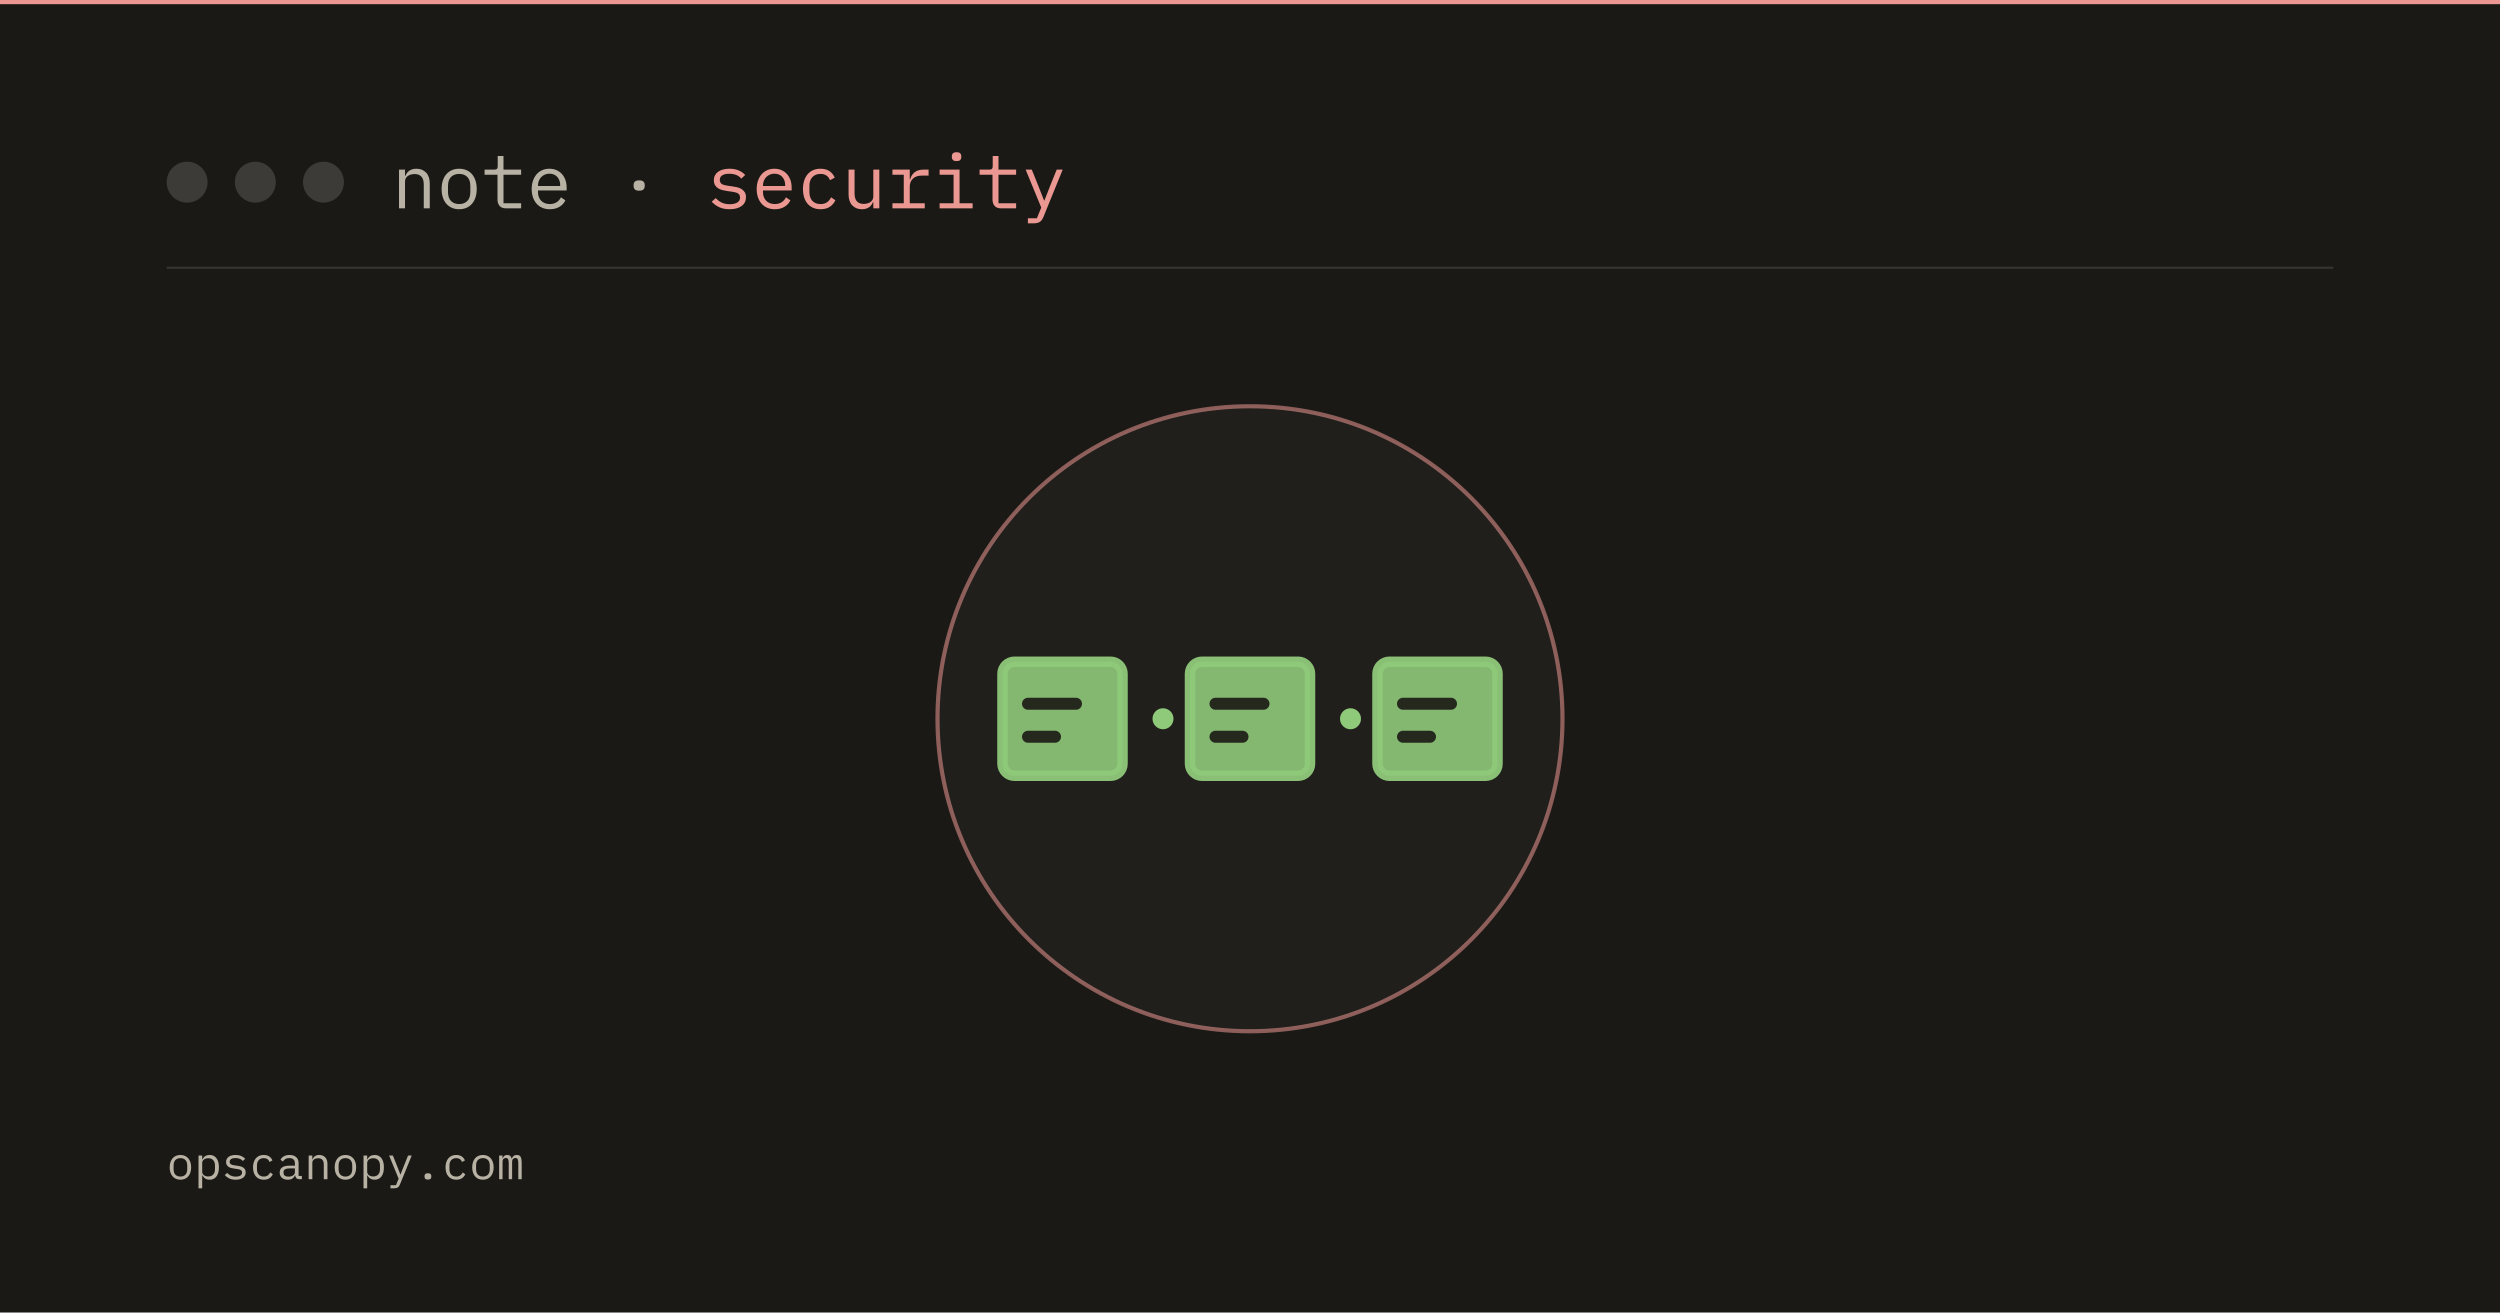
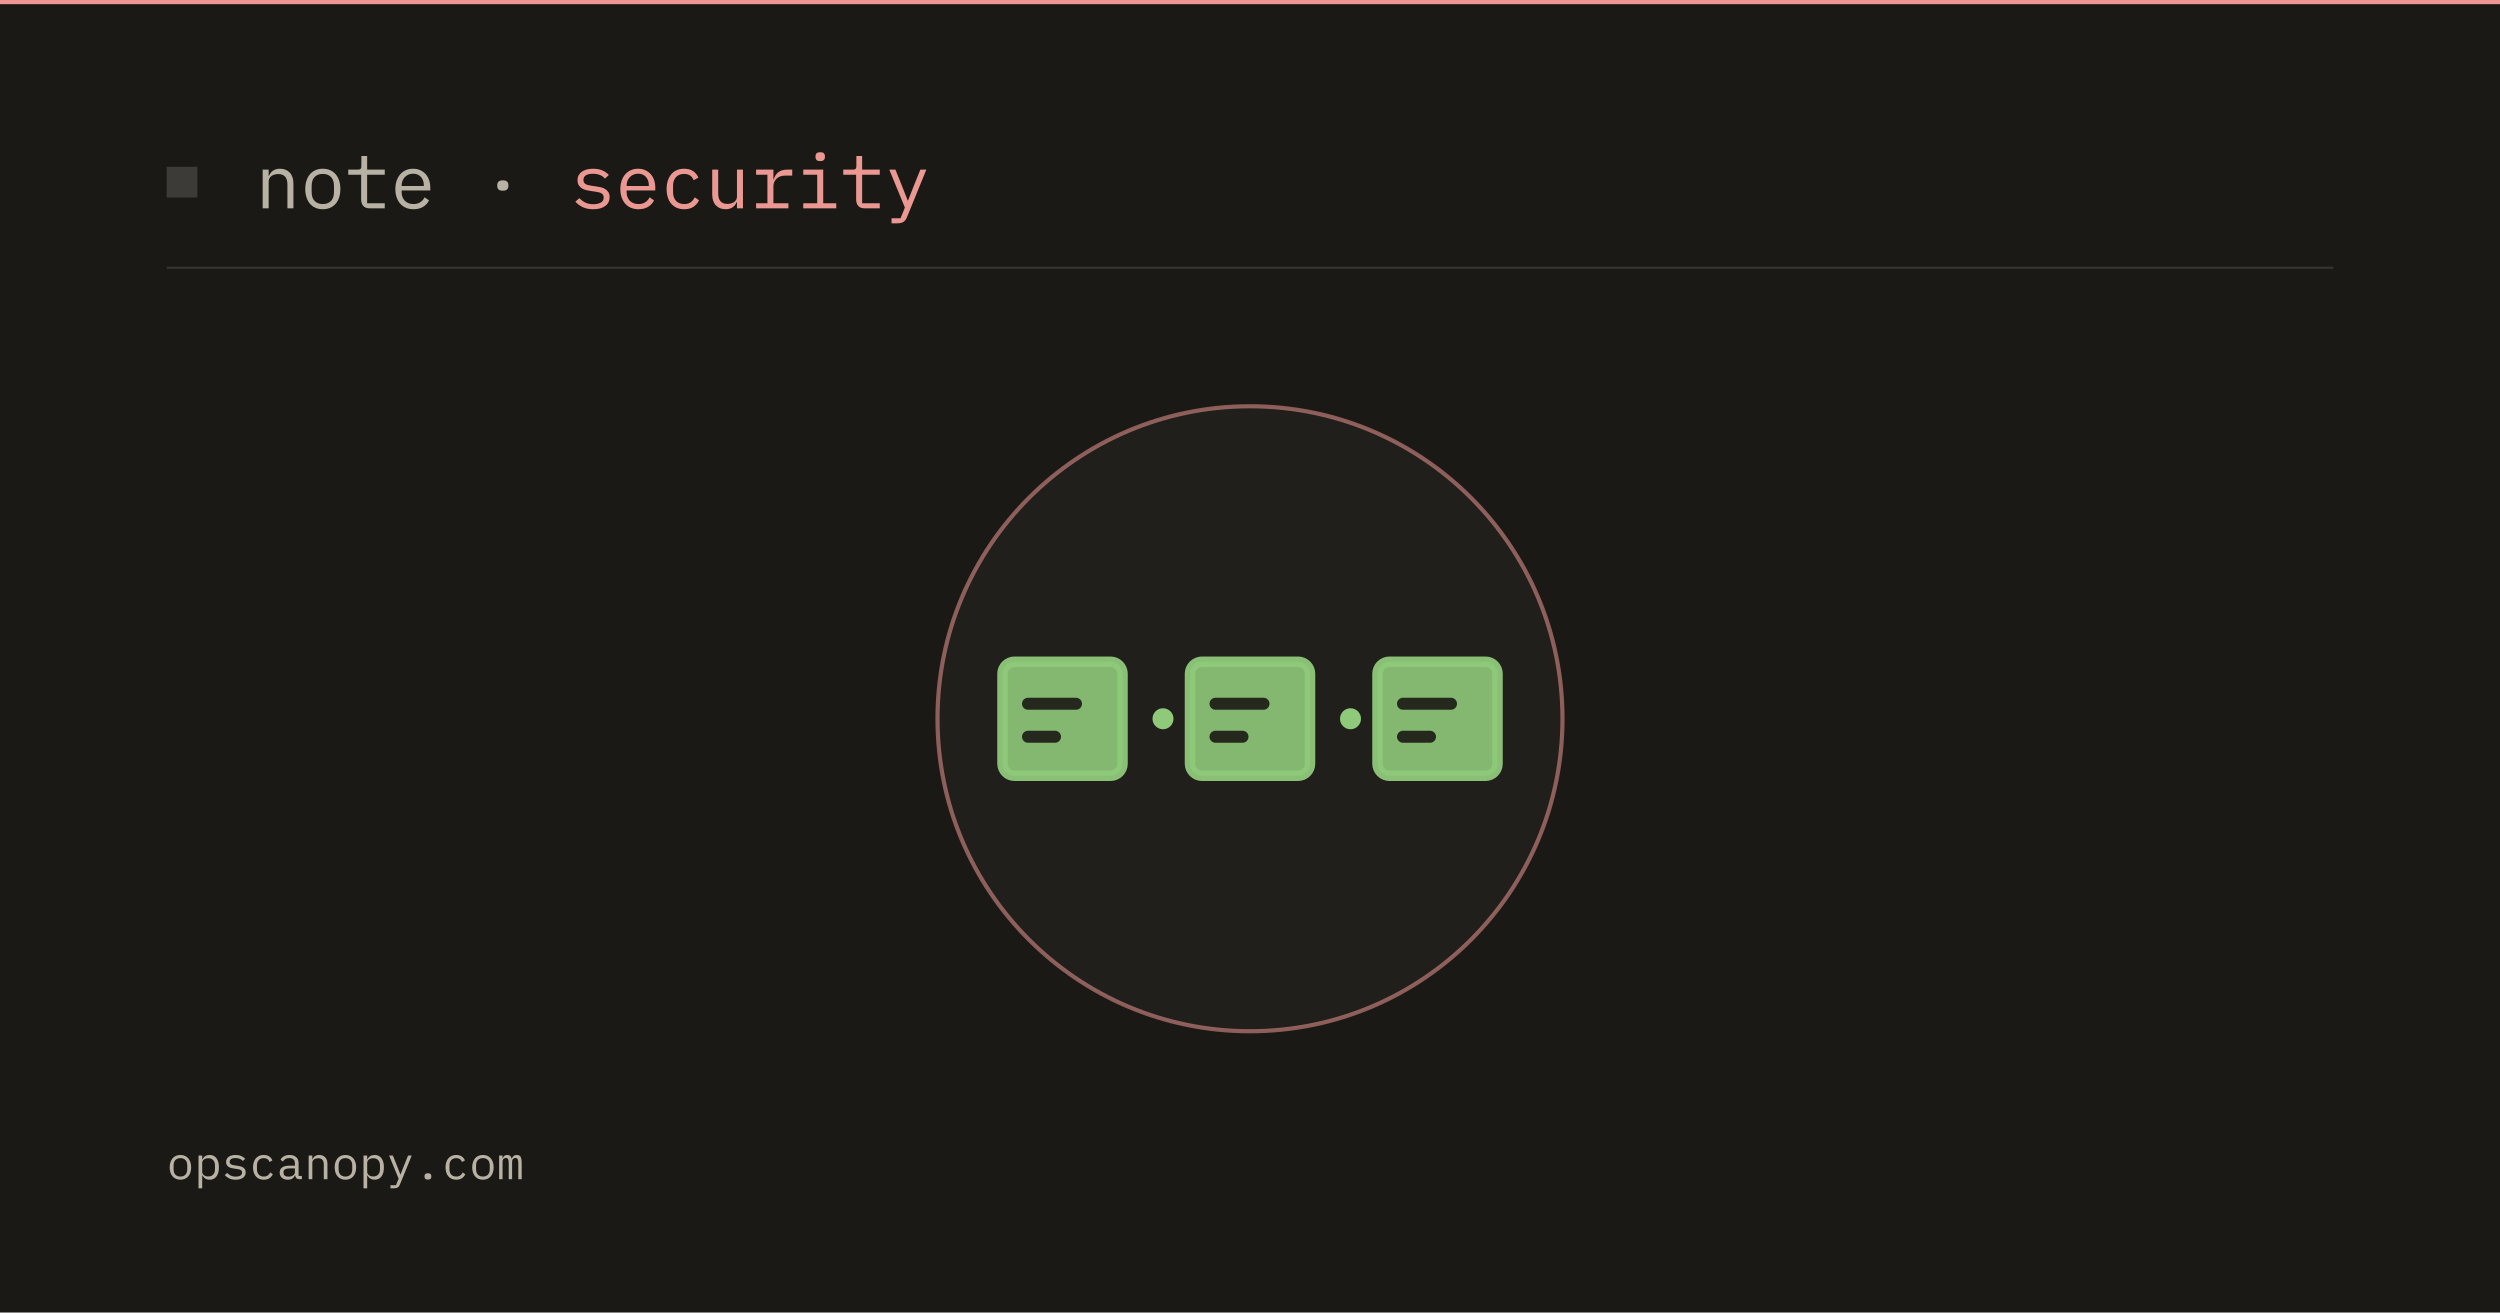
<svg xmlns="http://www.w3.org/2000/svg" viewBox="0 0 1200 630" role="img" aria-label="A jwt.io alternative — a JWT decoded in the browser as three linked segments">
  <defs>
    <path id="g0" d="M178 0L98 0L98-516L178-516L178-432L182-432Q190-451 202-468.5Q214-486 231.5-499Q249-512 273-520Q297-528 329-528L329-528Q410-528 459-476.5Q508-425 508-331L508-331L508 0L428 0L428-317Q428-388 397-422.5Q366-457 306-457L306-457Q282-457 259-451Q236-445 218-433Q200-421 189-402Q178-383 178-358L178-358L178 0Z" />
    <path id="g1" d="M300 12L300 12Q246 12 202.5-7Q159-26 128.5-61.5Q98-97 82-146.5Q66-196 66-258L66-258Q66-319 82-369Q98-419 128.5-454.5Q159-490 202.5-509Q246-528 300-528L300-528Q354-528 397.5-509Q441-490 471.5-454.5Q502-419 518-369Q534-319 534-258L534-258Q534-196 518-146.5Q502-97 471.5-61.5Q441-26 397.5-7Q354 12 300 12ZM300-57L300-57Q367-57 408-97Q449-137 449-221L449-221L449-295Q449-379 408-419Q367-459 300-459L300-459Q233-459 192-419Q151-379 151-295L151-295L151-221Q151-137 192-97Q233-57 300-57Z" />
    <path id="g2" d="M526 0L325 0Q266 0 238.5-33Q211-66 211-118L211-118L211-448L39-448L39-516L167-516Q193-516 203.5-526.5Q214-537 214-563L214-563L214-698L291-698L291-516L526-516L526-448L291-448L291-68L526-68L526 0Z" />
    <path id="g3" d="M309 12L309 12Q253 12 208.5-7Q164-26 132.5-61.5Q101-97 84-146.5Q67-196 67-257L67-257Q67-319 84.5-369Q102-419 133-454.5Q164-490 207.5-509Q251-528 304-528L304-528Q356-528 398.5-509Q441-490 471-456.5Q501-423 517-377Q533-331 533-276L533-276L533-238L151-238L151-214Q151-180 162-151Q173-122 193.5-101Q214-80 243.5-68.5Q273-57 309-57L309-57Q361-57 399-81Q437-105 457-147L457-147L516-107Q493-55 439.5-21.5Q386 12 309 12ZM304-462L304-462Q271-462 243-450Q215-438 194.5-417Q174-396 162.5-367.5Q151-339 151-305L151-305L151-298L447-298L447-309Q447-343 436.5-371Q426-399 407.5-419.5Q389-440 362.5-451Q336-462 304-462Z" />
    <path id="g4" d="M300-235L300-235Q259-235 242.5-252Q226-269 226-295L226-295L226-313Q226-339 242.5-356Q259-373 300-373L300-373Q341-373 357.5-356Q374-339 374-313L374-313L374-295Q374-269 357.5-252Q341-235 300-235Z" />
    <path id="g5" d="M306 12L306 12Q225 12 166.5-15.5Q108-43 67-89L67-89L121-136Q158-97 202-76Q246-55 308-55L308-55Q368-55 406.5-76.5Q445-98 445-144L445-144Q445-164 437.5-177.5Q430-191 417-199Q404-207 388-211.5Q372-216 354-219L354-219L273-231Q246-235 214.5-242Q183-249 157-264.5Q131-280 113.5-306Q96-332 96-374L96-374Q96-413 111.5-441.5Q127-470 155-489.5Q183-509 221-518.5Q259-528 304-528L304-528Q374-528 425.5-506Q477-484 514-445L514-445L462-396Q453-407 439.5-418.5Q426-430 406.5-439.5Q387-449 361-455Q335-461 301-461L301-461Q240-461 207.5-440Q175-419 175-379L175-379Q175-359 182.5-345.5Q190-332 203-324Q216-316 232.5-311.5Q249-307 266-304L266-304L347-292Q375-288 406-281Q437-274 463-258.5Q489-243 506.5-217Q524-191 524-149L524-149Q524-72 464.5-30Q405 12 306 12Z" />
    <path id="g6" d="M318 12L318 12Q262 12 218.5-7.5Q175-27 145-62Q115-97 99.5-147Q84-197 84-258L84-258Q84-319 100-369Q116-419 146-454.5Q176-490 219-509Q262-528 317-528L317-528Q392-528 439-495Q486-462 508-409L508-409L444-375Q430-415 397.5-437Q365-459 317-459L317-459Q282-459 254.5-447.5Q227-436 208-415Q189-394 179.5-365Q170-336 170-302L170-302L170-214Q170-180 179.5-151Q189-122 208-101Q227-80 255-68.5Q283-57 319-57L319-57Q371-57 405-81Q439-105 459-147L459-147L516-108Q493-56 444.5-22Q396 12 318 12Z" />
    <path id="g7" d="M422 0L422-84L418-84Q410-65 398-47.5Q386-30 368.5-17Q351-4 327 4Q303 12 271 12L271 12Q190 12 141-39.5Q92-91 92-185L92-185L92-516L172-516L172-199Q172-128 203-93.5Q234-59 294-59L294-59Q318-59 341-65Q364-71 382-83Q400-95 411-113.5Q422-132 422-158L422-158L422-516L502-516L502 0L422 0Z" />
    <path id="g8" d="M77 0L77-68L228-68L228-448L77-448L77-516L308-516L308-386L313-386Q329-447 373.5-481.5Q418-516 487-516L487-516L559-516L559-436L462-436Q393-436 350.5-396Q308-356 308-291L308-291L308-68L508-68L508 0L77 0Z" />
    <path id="g9" d="M332-630L332-630Q297-630 283-644.5Q269-659 269-681L269-681L269-697Q269-719 283-733.5Q297-748 332-748L332-748Q367-748 381-733.5Q395-719 395-697L395-697L395-681Q395-659 381-644.5Q367-630 332-630ZM106 0L106-68L292-68L292-448L106-448L106-516L372-516L372-68L546-68L546 0L106 0Z" />
    <path id="g10" d="M380-300L467-516L547-516L291 113Q282 135 271 151.5Q260 168 245 178.5Q230 189 209 194.5Q188 200 159 200L159 200L83 200L83 132L203 132L261-10L53-516L135-516L222-300L299-104L303-104L380-300Z" />
    <path id="g11" d="M95 200L95-516L175-516L175-432L179-432Q229-528 338-528L338-528Q433-528 486.5-457Q540-386 540-258L540-258Q540-130 486.5-59Q433 12 338 12L338 12Q229 12 179-84L179-84L175-84L175 200L95 200ZM307-59L307-59Q377-59 415.5-101.5Q454-144 454-214L454-214L454-302Q454-372 415.5-414.5Q377-457 307-457L307-457Q280-457 256-450Q232-443 214-429.5Q196-416 185.5-396.5Q175-377 175-351L175-351L175-165Q175-139 185.5-119.5Q196-100 214-86.5Q232-73 256-66Q280-59 307-59Z" />
    <path id="g12" d="M550 0L495 0Q448 0 428-24Q408-48 403-84L403-84L398-84Q381-39 343.5-13.5Q306 12 243 12L243 12Q162 12 114-30Q66-72 66-145L66-145Q66-217 118.5-256Q171-295 288-295L288-295L398-295L398-346Q398-403 366-431.5Q334-460 275-460L275-460Q223-460 190-439.5Q157-419 137-384L137-384L83-424Q93-444 110-463Q127-482 152-496.5Q177-511 209-519.5Q241-528 280-528L280-528Q371-528 424.5-482Q478-436 478-354L478-354L478-70L550-70L550 0ZM257-55L257-55Q288-55 313.5-62.5Q339-70 358-82.5Q377-95 387.5-112.5Q398-130 398-150L398-150L398-235L288-235Q216-235 183-215Q150-195 150-157L150-157L150-136Q150-96 178.5-75.5Q207-55 257-55Z" />
    <path id="g13" d="M300 9L300 9Q259 9 242.5-8Q226-25 226-51L226-51L226-69Q226-95 242.5-112Q259-129 300-129L300-129Q341-129 357.5-112Q374-95 374-69L374-69L374-51Q374-25 357.5-8Q341 9 300 9Z" />
    <path id="g14" d="M128 0L54 0L54-516L128-516L128-456L132-456Q144-486 166-507Q188-528 231-528L231-528Q276-528 298-505.5Q320-483 325-447L325-447L328-447Q342-482 368-505Q394-528 440-528L440-528Q503-528 524.5-484Q546-440 546-358L546-358L546 0L472 0L472-345Q472-411 458.5-436.5Q445-462 409-462L409-462Q377-462 357-441.5Q337-421 337-379L337-379L337 0L263 0L263-345Q263-411 249.5-436.5Q236-462 201-462L201-462Q169-462 148.5-441.5Q128-421 128-379L128-379L128 0Z" />
  </defs>
  <rect width="1200" height="630" fill="#1b1915" />
  <rect width="1200" height="2" fill="#ea9891" />
  <g data-role="caption">
-     <circle cx="89.82" cy="87.44" r="9.82" fill="#ffffff" fill-opacity="0.15" />
-     <circle cx="122.55" cy="87.44" r="9.82" fill="#ffffff" fill-opacity="0.15" />
-     <circle cx="155.27" cy="87.44" r="9.82" fill="#ffffff" fill-opacity="0.15" />
-     <g transform="translate(188 100) scale(0.036)" fill="#b8b2a4">
+     <rect x="80" y="80.07" width="14.73" height="14.73" fill="#ffffff" fill-opacity="0.15" />
+     <g transform="translate(122.55 100) scale(0.036)" fill="#b8b2a4">
      <use href="#g0" />
      <use href="#g1" x="600" />
      <use href="#g2" x="1200" />
      <use href="#g3" x="1800" />
    </g>
-     <g transform="translate(274.4 100) scale(0.036)" fill="#b8b2a4">
+     <g transform="translate(208.95 100) scale(0.036)" fill="#b8b2a4">
      <use href="#g4" x="600" />
    </g>
-     <g transform="translate(339.2 100) scale(0.036)" fill="#ea9891">
+     <g transform="translate(273.75 100) scale(0.036)" fill="#ea9891">
      <use href="#g5" />
      <use href="#g3" x="600" />
      <use href="#g6" x="1200" />
      <use href="#g7" x="1800" />
      <use href="#g8" x="2400" />
      <use href="#g9" x="3000" />
      <use href="#g2" x="3600" />
      <use href="#g10" x="4200" />
    </g>
    <rect x="80" y="128" width="1040" height="1" fill="#ffffff" fill-opacity="0.12" />
  </g>
  <circle cx="600" cy="345" r="150" fill="#ffffff" fill-opacity="0.03" stroke="#ea9891" stroke-opacity="0.55" stroke-width="2" />
  <g transform="translate(600,345) scale(0.72)" stroke="#8fc97a" stroke-opacity="0.95" stroke-width="7" fill="none" stroke-linecap="round" stroke-linejoin="round">
    <rect x="-165" y="-38" width="80" height="76" rx="8" fill="#8fc97a" fill-opacity="0.9" stroke="none" />
    <rect x="-165" y="-38" width="80" height="76" rx="8" />
    <line x1="-148" y1="-10" x2="-116" y2="-10" stroke="#1b1915" stroke-opacity="0.9" stroke-width="8" />
    <line x1="-148" y1="12" x2="-130" y2="12" stroke="#1b1915" stroke-opacity="0.9" stroke-width="8" />
    <circle cx="-58" cy="0" r="7" fill="#8fc97a" stroke="none" />
    <rect x="-40" y="-38" width="80" height="76" rx="8" fill="#8fc97a" fill-opacity="0.9" stroke="none" />
    <rect x="-40" y="-38" width="80" height="76" rx="8" />
    <line x1="-23" y1="-10" x2="9" y2="-10" stroke="#1b1915" stroke-opacity="0.9" stroke-width="8" />
    <line x1="-23" y1="12" x2="-5" y2="12" stroke="#1b1915" stroke-opacity="0.9" stroke-width="8" />
    <circle cx="67" cy="0" r="7" fill="#8fc97a" stroke="none" />
    <rect x="85" y="-38" width="80" height="76" rx="8" fill="#8fc97a" fill-opacity="0.9" stroke="none" />
    <rect x="85" y="-38" width="80" height="76" rx="8" />
    <line x1="102" y1="-10" x2="134" y2="-10" stroke="#1b1915" stroke-opacity="0.9" stroke-width="8" />
    <line x1="102" y1="12" x2="120" y2="12" stroke="#1b1915" stroke-opacity="0.9" stroke-width="8" />
  </g>
  <g transform="translate(80 566) scale(0.022)" fill="#b8b2a4">
    <use href="#g1" />
    <use href="#g11" x="600" />
    <use href="#g5" x="1200" />
    <use href="#g6" x="1800" />
    <use href="#g12" x="2400" />
    <use href="#g0" x="3000" />
    <use href="#g1" x="3600" />
    <use href="#g11" x="4200" />
    <use href="#g10" x="4800" />
    <use href="#g13" x="5400" />
    <use href="#g6" x="6000" />
    <use href="#g1" x="6600" />
    <use href="#g14" x="7200" />
  </g>
</svg>
